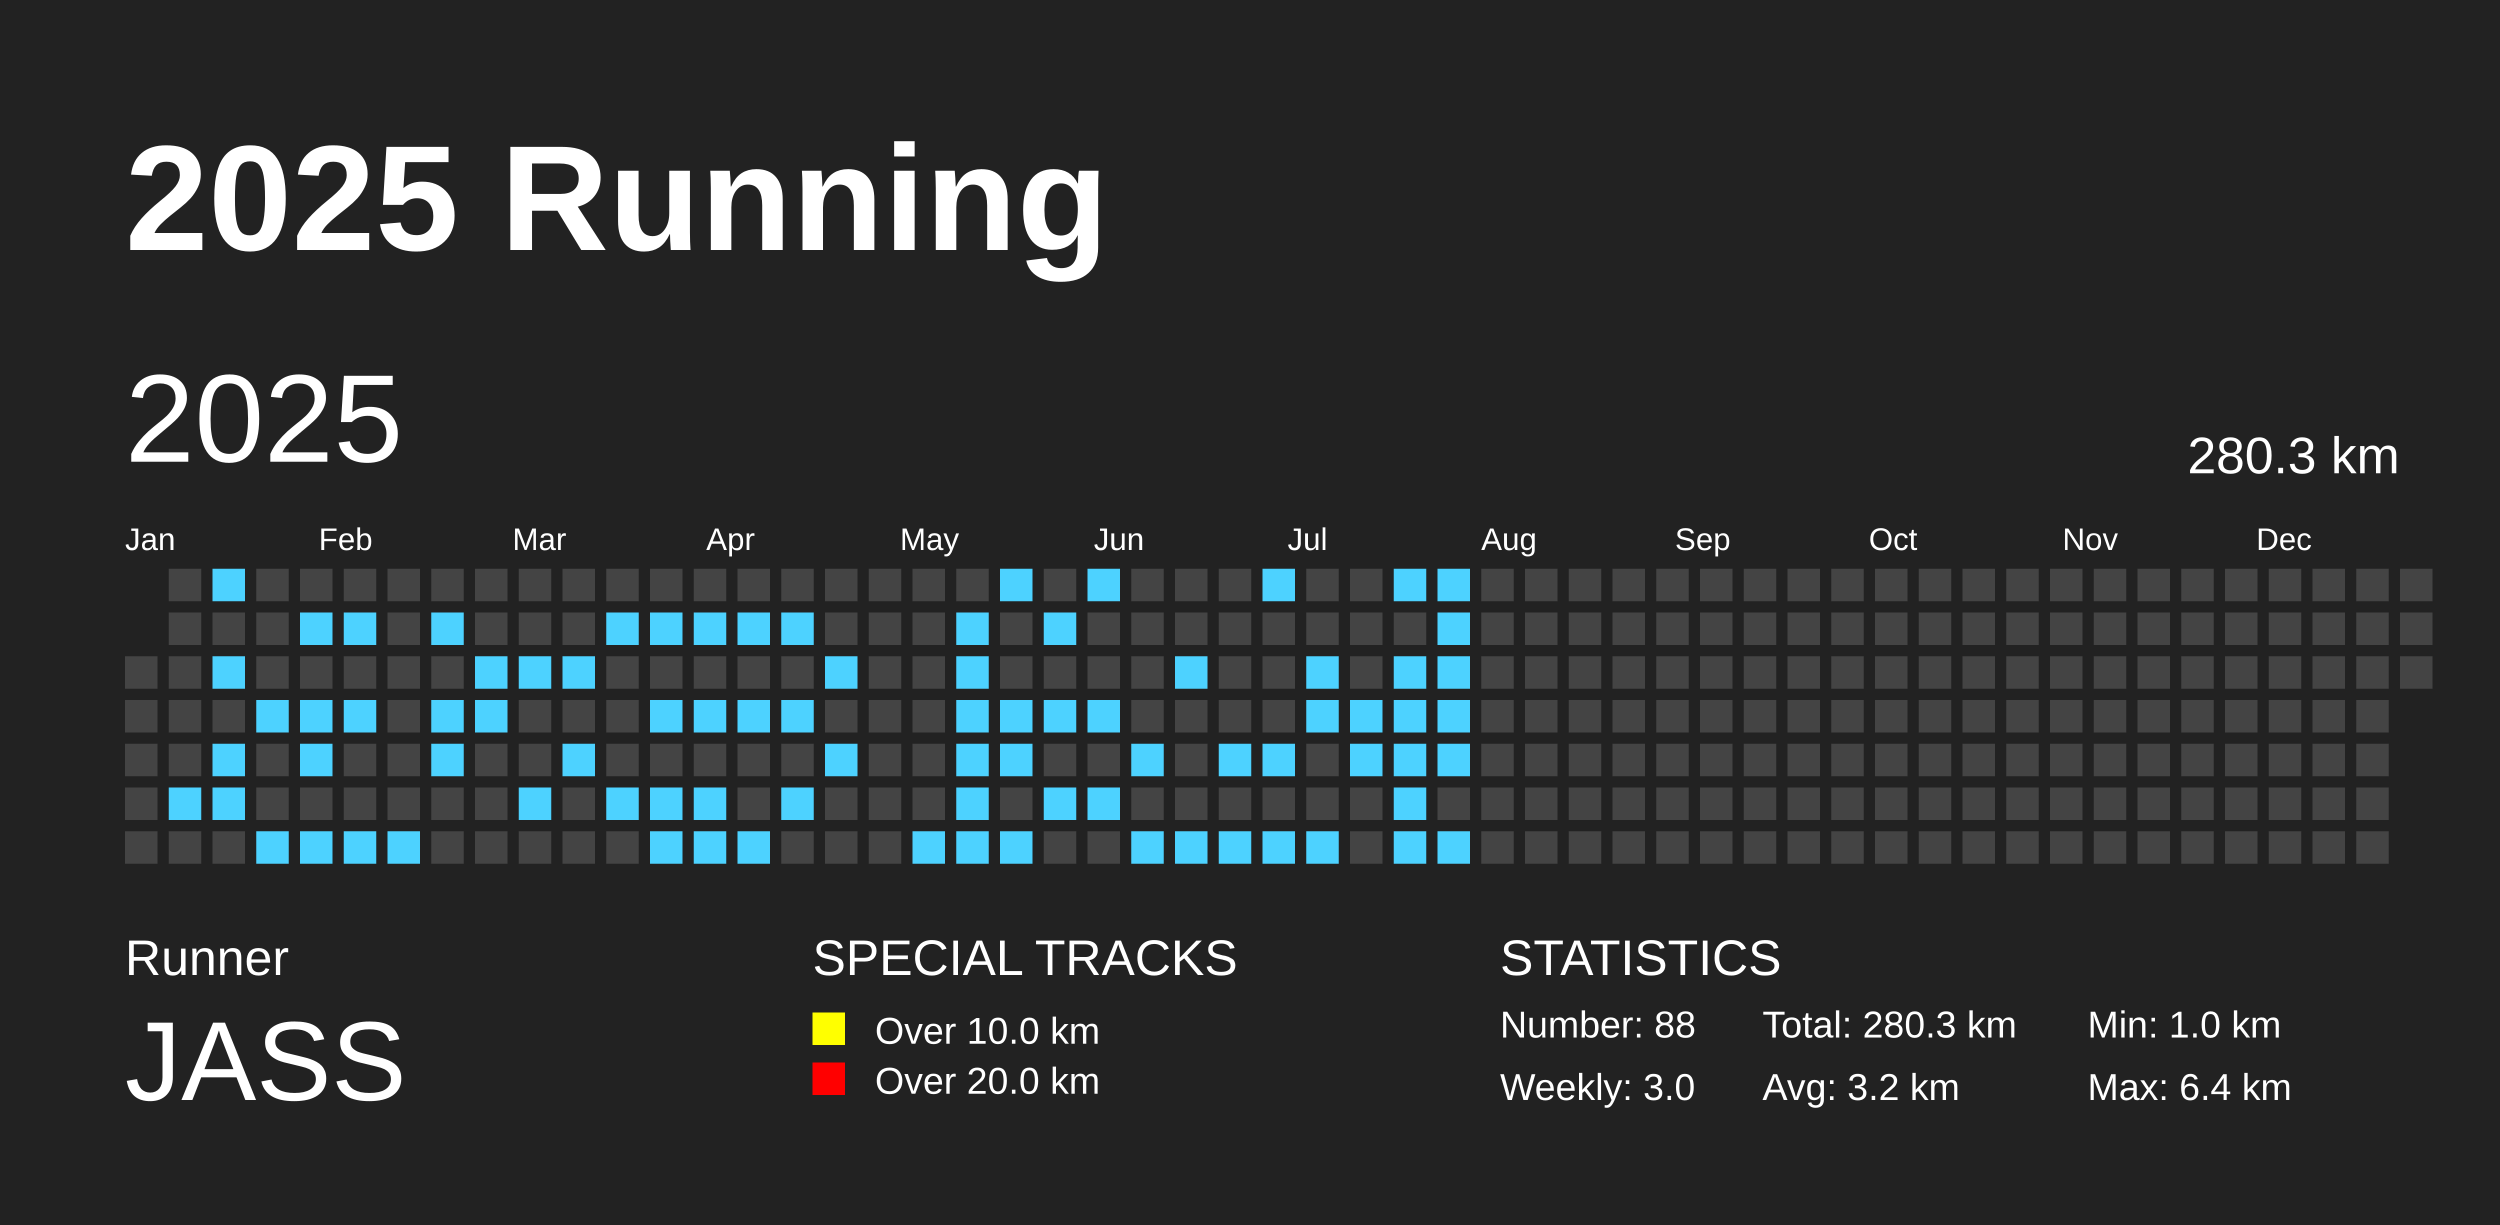
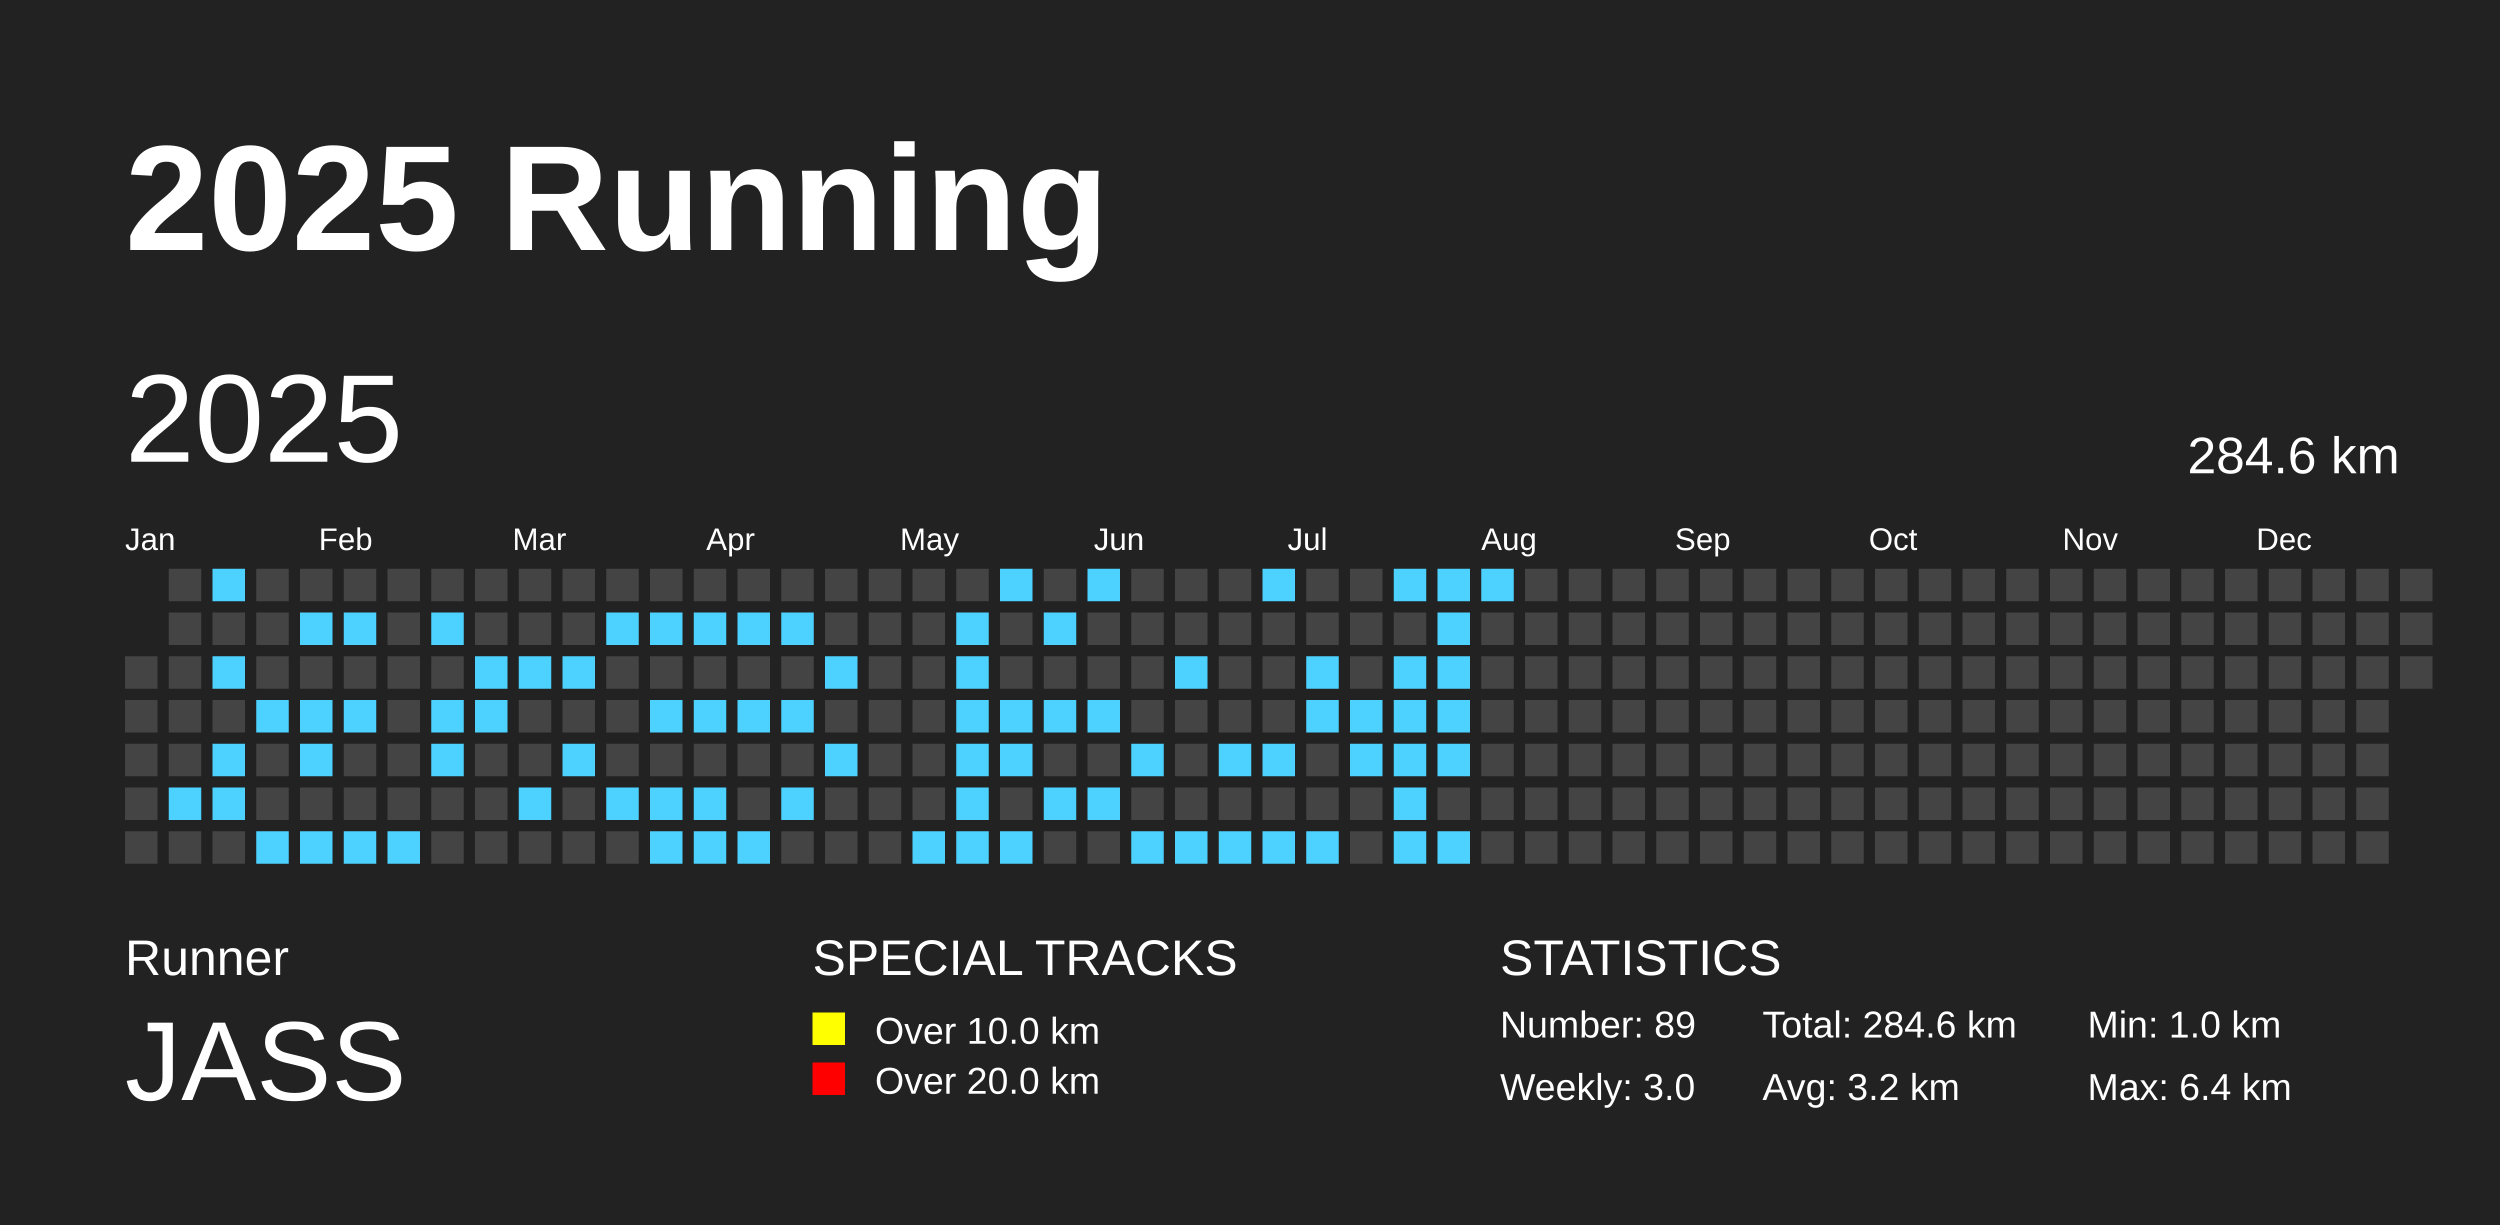
<svg xmlns="http://www.w3.org/2000/svg" baseProfile="full" height="98mm" version="1.1" viewBox="0,0,200,98" width="200mm">
  <defs />
  <rect fill="#222222" height="98" width="200" x="0" y="0" />
  <text fill="#FFFFFF" style="font-size:12px; font-family:Arial; font-weight:bold;" x="10" y="20">2025 Running</text>
  <text fill="#FFFFFF" style="font-size:4px; font-family:Arial" x="10" y="78">Runner</text>
  <text fill="#FFFFFF" style="font-size:9px; font-family:Arial" x="10" y="88">JASS</text>
  <text fill="#FFFFFF" style="font-size:4px; font-family:Arial" x="65" y="78">SPECIAL TRACKS</text>
  <rect fill="yellow" height="2.6" width="2.6" x="65" y="81" />
  <text fill="#FFFFFF" style="font-size:3px; font-family:Arial" x="70" y="83.5">Over 10.0 km</text>
  <rect fill="red" height="2.6" width="2.6" x="65" y="85" />
  <text fill="#FFFFFF" style="font-size:3px; font-family:Arial" x="70" y="87.5">Over 20.0 km</text>
  <text fill="#FFFFFF" style="font-size:4px; font-family:Arial" x="120" y="78">STATISTICS</text>
-   <text fill="#FFFFFF" style="font-size:3px; font-family:Arial" x="120" y="83">Number: 88</text>
+   <text fill="#FFFFFF" style="font-size:3px; font-family:Arial" x="120" y="83">Number: 89</text>
  <text fill="#FFFFFF" style="font-size:3px; font-family:Arial" x="120" y="88">Weekly: 3.0</text>
-   <text fill="#FFFFFF" style="font-size:3px; font-family:Arial" x="141" y="83">Total: 280.3 km</text>
+   <text fill="#FFFFFF" style="font-size:3px; font-family:Arial" x="141" y="83">Total: 284.6 km</text>
  <text fill="#FFFFFF" style="font-size:3px; font-family:Arial" x="141" y="88">Avg: 3.2 km</text>
  <text fill="#FFFFFF" style="font-size:3px; font-family:Arial" x="167" y="83">Min: 1.0 km</text>
  <text fill="#FFFFFF" style="font-size:3px; font-family:Arial" x="167" y="88">Max: 6.4 km</text>
  <text dominant-baseline="hanging" fill="#FFFFFF" style="font-size:10.0px; font-family:Arial;" x="10" y="30">2025</text>
-   <text dominant-baseline="hanging" fill="#FFFFFF" style="font-size:4.125px; font-family:Arial;" x="175" y="35">280.3 km</text>
+   <text dominant-baseline="hanging" fill="#FFFFFF" style="font-size:4.125px; font-family:Arial;" x="175" y="35">284.6 km</text>
  <text fill="#FFFFFF" style="font-size:2.5px; font-family:Arial" x="10.0" y="44">Jan</text>
  <text fill="#FFFFFF" style="font-size:2.5px; font-family:Arial" x="25.5" y="44">Feb</text>
  <text fill="#FFFFFF" style="font-size:2.5px; font-family:Arial" x="41.0" y="44">Mar</text>
  <text fill="#FFFFFF" style="font-size:2.5px; font-family:Arial" x="56.5" y="44">Apr</text>
  <text fill="#FFFFFF" style="font-size:2.5px; font-family:Arial" x="72.0" y="44">May</text>
  <text fill="#FFFFFF" style="font-size:2.5px; font-family:Arial" x="87.5" y="44">Jun</text>
  <text fill="#FFFFFF" style="font-size:2.5px; font-family:Arial" x="103.0" y="44">Jul</text>
  <text fill="#FFFFFF" style="font-size:2.5px; font-family:Arial" x="118.5" y="44">Aug</text>
  <text fill="#FFFFFF" style="font-size:2.5px; font-family:Arial" x="134.0" y="44">Sep</text>
  <text fill="#FFFFFF" style="font-size:2.5px; font-family:Arial" x="149.5" y="44">Oct</text>
  <text fill="#FFFFFF" style="font-size:2.5px; font-family:Arial" x="165.0" y="44">Nov</text>
  <text fill="#FFFFFF" style="font-size:2.5px; font-family:Arial" x="180.5" y="44">Dec</text>
  <rect fill="#444444" height="2.6" width="2.6" x="10.0" y="52.5" />
  <rect fill="#444444" height="2.6" width="2.6" x="10.0" y="56.0" />
  <rect fill="#444444" height="2.6" width="2.6" x="10.0" y="59.5" />
  <rect fill="#444444" height="2.6" width="2.6" x="10.0" y="63.0" />
  <rect fill="#444444" height="2.6" width="2.6" x="10.0" y="66.5" />
  <rect fill="#444444" height="2.6" width="2.6" x="13.5" y="45.5" />
  <rect fill="#444444" height="2.6" width="2.6" x="13.5" y="49.0" />
  <rect fill="#444444" height="2.6" width="2.6" x="13.5" y="52.5" />
  <rect fill="#444444" height="2.6" width="2.6" x="13.5" y="56.0" />
  <rect fill="#444444" height="2.6" width="2.6" x="13.5" y="59.5" />
  <rect fill="#4DD2FF" height="2.6" width="2.6" x="13.5" y="63.0" />
  <rect fill="#444444" height="2.6" width="2.6" x="13.5" y="66.5" />
  <rect fill="#4DD2FF" height="2.6" width="2.6" x="17.0" y="45.5" />
  <rect fill="#444444" height="2.6" width="2.6" x="17.0" y="49.0" />
  <rect fill="#4DD2FF" height="2.6" width="2.6" x="17.0" y="52.5" />
  <rect fill="#444444" height="2.6" width="2.6" x="17.0" y="56.0" />
  <rect fill="#4DD2FF" height="2.6" width="2.6" x="17.0" y="59.5" />
  <rect fill="#4DD2FF" height="2.6" width="2.6" x="17.0" y="63.0" />
  <rect fill="#444444" height="2.6" width="2.6" x="17.0" y="66.5" />
  <rect fill="#444444" height="2.6" width="2.6" x="20.5" y="45.5" />
  <rect fill="#444444" height="2.6" width="2.6" x="20.5" y="49.0" />
  <rect fill="#444444" height="2.6" width="2.6" x="20.5" y="52.5" />
  <rect fill="#4DD2FF" height="2.6" width="2.6" x="20.5" y="56.0" />
  <rect fill="#444444" height="2.6" width="2.6" x="20.5" y="59.5" />
  <rect fill="#444444" height="2.6" width="2.6" x="20.5" y="63.0" />
  <rect fill="#4DD2FF" height="2.6" width="2.6" x="20.5" y="66.5" />
  <rect fill="#444444" height="2.6" width="2.6" x="24.0" y="45.5" />
  <rect fill="#4DD2FF" height="2.6" width="2.6" x="24.0" y="49.0" />
  <rect fill="#444444" height="2.6" width="2.6" x="24.0" y="52.5" />
  <rect fill="#4DD2FF" height="2.6" width="2.6" x="24.0" y="56.0" />
  <rect fill="#4DD2FF" height="2.6" width="2.6" x="24.0" y="59.5" />
  <rect fill="#444444" height="2.6" width="2.6" x="24.0" y="63.0" />
  <rect fill="#4DD2FF" height="2.6" width="2.6" x="24.0" y="66.5" />
  <rect fill="#444444" height="2.6" width="2.6" x="27.5" y="45.5" />
  <rect fill="#4DD2FF" height="2.6" width="2.6" x="27.5" y="49.0" />
  <rect fill="#444444" height="2.6" width="2.6" x="27.5" y="52.5" />
  <rect fill="#4DD2FF" height="2.6" width="2.6" x="27.5" y="56.0" />
  <rect fill="#444444" height="2.6" width="2.6" x="27.5" y="59.5" />
  <rect fill="#444444" height="2.6" width="2.6" x="27.5" y="63.0" />
  <rect fill="#4DD2FF" height="2.6" width="2.6" x="27.5" y="66.5" />
  <rect fill="#444444" height="2.6" width="2.6" x="31.0" y="45.5" />
  <rect fill="#444444" height="2.6" width="2.6" x="31.0" y="49.0" />
  <rect fill="#444444" height="2.6" width="2.6" x="31.0" y="52.5" />
  <rect fill="#444444" height="2.6" width="2.6" x="31.0" y="56.0" />
  <rect fill="#444444" height="2.6" width="2.6" x="31.0" y="59.5" />
  <rect fill="#444444" height="2.6" width="2.6" x="31.0" y="63.0" />
  <rect fill="#4DD2FF" height="2.6" width="2.6" x="31.0" y="66.5" />
  <rect fill="#444444" height="2.6" width="2.6" x="34.5" y="45.5" />
  <rect fill="#4DD2FF" height="2.6" width="2.6" x="34.5" y="49.0" />
  <rect fill="#444444" height="2.6" width="2.6" x="34.5" y="52.5" />
  <rect fill="#4DD2FF" height="2.6" width="2.6" x="34.5" y="56.0" />
  <rect fill="#4DD2FF" height="2.6" width="2.6" x="34.5" y="59.5" />
  <rect fill="#444444" height="2.6" width="2.6" x="34.5" y="63.0" />
  <rect fill="#444444" height="2.6" width="2.6" x="34.5" y="66.5" />
  <rect fill="#444444" height="2.6" width="2.6" x="38.0" y="45.5" />
  <rect fill="#444444" height="2.6" width="2.6" x="38.0" y="49.0" />
  <rect fill="#4DD2FF" height="2.6" width="2.6" x="38.0" y="52.5" />
  <rect fill="#4DD2FF" height="2.6" width="2.6" x="38.0" y="56.0" />
  <rect fill="#444444" height="2.6" width="2.6" x="38.0" y="59.5" />
  <rect fill="#444444" height="2.6" width="2.6" x="38.0" y="63.0" />
  <rect fill="#444444" height="2.6" width="2.6" x="38.0" y="66.5" />
  <rect fill="#444444" height="2.6" width="2.6" x="41.5" y="45.5" />
  <rect fill="#444444" height="2.6" width="2.6" x="41.5" y="49.0" />
  <rect fill="#4DD2FF" height="2.6" width="2.6" x="41.5" y="52.5" />
  <rect fill="#444444" height="2.6" width="2.6" x="41.5" y="56.0" />
  <rect fill="#444444" height="2.6" width="2.6" x="41.5" y="59.5" />
  <rect fill="#4DD2FF" height="2.6" width="2.6" x="41.5" y="63.0" />
  <rect fill="#444444" height="2.6" width="2.6" x="41.5" y="66.5" />
  <rect fill="#444444" height="2.6" width="2.6" x="45.0" y="45.5" />
  <rect fill="#444444" height="2.6" width="2.6" x="45.0" y="49.0" />
  <rect fill="#4DD2FF" height="2.6" width="2.6" x="45.0" y="52.5" />
  <rect fill="#444444" height="2.6" width="2.6" x="45.0" y="56.0" />
  <rect fill="#4DD2FF" height="2.6" width="2.6" x="45.0" y="59.5" />
  <rect fill="#444444" height="2.6" width="2.6" x="45.0" y="63.0" />
  <rect fill="#444444" height="2.6" width="2.6" x="45.0" y="66.5" />
  <rect fill="#444444" height="2.6" width="2.6" x="48.5" y="45.5" />
  <rect fill="#4DD2FF" height="2.6" width="2.6" x="48.5" y="49.0" />
  <rect fill="#444444" height="2.6" width="2.6" x="48.5" y="52.5" />
  <rect fill="#444444" height="2.6" width="2.6" x="48.5" y="56.0" />
  <rect fill="#444444" height="2.6" width="2.6" x="48.5" y="59.5" />
  <rect fill="#4DD2FF" height="2.6" width="2.6" x="48.5" y="63.0" />
  <rect fill="#444444" height="2.6" width="2.6" x="48.5" y="66.5" />
  <rect fill="#444444" height="2.6" width="2.6" x="52.0" y="45.5" />
  <rect fill="#4DD2FF" height="2.6" width="2.6" x="52.0" y="49.0" />
  <rect fill="#444444" height="2.6" width="2.6" x="52.0" y="52.5" />
  <rect fill="#4DD2FF" height="2.6" width="2.6" x="52.0" y="56.0" />
  <rect fill="#444444" height="2.6" width="2.6" x="52.0" y="59.5" />
  <rect fill="#4DD2FF" height="2.6" width="2.6" x="52.0" y="63.0" />
  <rect fill="#4DD2FF" height="2.6" width="2.6" x="52.0" y="66.5" />
  <rect fill="#444444" height="2.6" width="2.6" x="55.5" y="45.5" />
  <rect fill="#4DD2FF" height="2.6" width="2.6" x="55.5" y="49.0" />
  <rect fill="#444444" height="2.6" width="2.6" x="55.5" y="52.5" />
  <rect fill="#4DD2FF" height="2.6" width="2.6" x="55.5" y="56.0" />
  <rect fill="#444444" height="2.6" width="2.6" x="55.5" y="59.5" />
  <rect fill="#4DD2FF" height="2.6" width="2.6" x="55.5" y="63.0" />
  <rect fill="#4DD2FF" height="2.6" width="2.6" x="55.5" y="66.5" />
  <rect fill="#444444" height="2.6" width="2.6" x="59.0" y="45.5" />
  <rect fill="#4DD2FF" height="2.6" width="2.6" x="59.0" y="49.0" />
  <rect fill="#444444" height="2.6" width="2.6" x="59.0" y="52.5" />
  <rect fill="#4DD2FF" height="2.6" width="2.6" x="59.0" y="56.0" />
  <rect fill="#444444" height="2.6" width="2.6" x="59.0" y="59.5" />
  <rect fill="#444444" height="2.6" width="2.6" x="59.0" y="63.0" />
  <rect fill="#4DD2FF" height="2.6" width="2.6" x="59.0" y="66.5" />
  <rect fill="#444444" height="2.6" width="2.6" x="62.5" y="45.5" />
  <rect fill="#4DD2FF" height="2.6" width="2.6" x="62.5" y="49.0" />
  <rect fill="#444444" height="2.6" width="2.6" x="62.5" y="52.5" />
  <rect fill="#4DD2FF" height="2.6" width="2.6" x="62.5" y="56.0" />
  <rect fill="#444444" height="2.6" width="2.6" x="62.5" y="59.5" />
  <rect fill="#4DD2FF" height="2.6" width="2.6" x="62.5" y="63.0" />
  <rect fill="#444444" height="2.6" width="2.6" x="62.5" y="66.5" />
  <rect fill="#444444" height="2.6" width="2.6" x="66.0" y="45.5" />
  <rect fill="#444444" height="2.6" width="2.6" x="66.0" y="49.0" />
  <rect fill="#4DD2FF" height="2.6" width="2.6" x="66.0" y="52.5" />
  <rect fill="#444444" height="2.6" width="2.6" x="66.0" y="56.0" />
  <rect fill="#4DD2FF" height="2.6" width="2.6" x="66.0" y="59.5" />
  <rect fill="#444444" height="2.6" width="2.6" x="66.0" y="63.0" />
  <rect fill="#444444" height="2.6" width="2.6" x="66.0" y="66.5" />
  <rect fill="#444444" height="2.6" width="2.6" x="69.5" y="45.5" />
  <rect fill="#444444" height="2.6" width="2.6" x="69.5" y="49.0" />
  <rect fill="#444444" height="2.6" width="2.6" x="69.5" y="52.5" />
  <rect fill="#444444" height="2.6" width="2.6" x="69.5" y="56.0" />
  <rect fill="#444444" height="2.6" width="2.6" x="69.5" y="59.5" />
  <rect fill="#444444" height="2.6" width="2.6" x="69.5" y="63.0" />
  <rect fill="#444444" height="2.6" width="2.6" x="69.5" y="66.5" />
  <rect fill="#444444" height="2.6" width="2.6" x="73.0" y="45.5" />
  <rect fill="#444444" height="2.6" width="2.6" x="73.0" y="49.0" />
  <rect fill="#444444" height="2.6" width="2.6" x="73.0" y="52.5" />
  <rect fill="#444444" height="2.6" width="2.6" x="73.0" y="56.0" />
  <rect fill="#444444" height="2.6" width="2.6" x="73.0" y="59.5" />
  <rect fill="#444444" height="2.6" width="2.6" x="73.0" y="63.0" />
  <rect fill="#4DD2FF" height="2.6" width="2.6" x="73.0" y="66.5" />
  <rect fill="#444444" height="2.6" width="2.6" x="76.5" y="45.5" />
  <rect fill="#4DD2FF" height="2.6" width="2.6" x="76.5" y="49.0" />
  <rect fill="#4DD2FF" height="2.6" width="2.6" x="76.5" y="52.5" />
  <rect fill="#4DD2FF" height="2.6" width="2.6" x="76.5" y="56.0" />
  <rect fill="#4DD2FF" height="2.6" width="2.6" x="76.5" y="59.5" />
  <rect fill="#4DD2FF" height="2.6" width="2.6" x="76.5" y="63.0" />
  <rect fill="#4DD2FF" height="2.6" width="2.6" x="76.5" y="66.5" />
  <rect fill="#4DD2FF" height="2.6" width="2.6" x="80.0" y="45.5" />
  <rect fill="#444444" height="2.6" width="2.6" x="80.0" y="49.0" />
  <rect fill="#444444" height="2.6" width="2.6" x="80.0" y="52.5" />
  <rect fill="#4DD2FF" height="2.6" width="2.6" x="80.0" y="56.0" />
  <rect fill="#4DD2FF" height="2.6" width="2.6" x="80.0" y="59.5" />
  <rect fill="#444444" height="2.6" width="2.6" x="80.0" y="63.0" />
  <rect fill="#4DD2FF" height="2.6" width="2.6" x="80.0" y="66.5" />
  <rect fill="#444444" height="2.6" width="2.6" x="83.5" y="45.5" />
  <rect fill="#4DD2FF" height="2.6" width="2.6" x="83.5" y="49.0" />
  <rect fill="#444444" height="2.6" width="2.6" x="83.5" y="52.5" />
  <rect fill="#4DD2FF" height="2.6" width="2.6" x="83.5" y="56.0" />
  <rect fill="#444444" height="2.6" width="2.6" x="83.5" y="59.5" />
  <rect fill="#4DD2FF" height="2.6" width="2.6" x="83.5" y="63.0" />
  <rect fill="#444444" height="2.6" width="2.6" x="83.5" y="66.5" />
  <rect fill="#4DD2FF" height="2.6" width="2.6" x="87.0" y="45.5" />
  <rect fill="#444444" height="2.6" width="2.6" x="87.0" y="49.0" />
  <rect fill="#444444" height="2.6" width="2.6" x="87.0" y="52.5" />
  <rect fill="#4DD2FF" height="2.6" width="2.6" x="87.0" y="56.0" />
  <rect fill="#444444" height="2.6" width="2.6" x="87.0" y="59.5" />
  <rect fill="#4DD2FF" height="2.6" width="2.6" x="87.0" y="63.0" />
  <rect fill="#444444" height="2.6" width="2.6" x="87.0" y="66.5" />
  <rect fill="#444444" height="2.6" width="2.6" x="90.5" y="45.5" />
  <rect fill="#444444" height="2.6" width="2.6" x="90.5" y="49.0" />
  <rect fill="#444444" height="2.6" width="2.6" x="90.5" y="52.5" />
  <rect fill="#444444" height="2.6" width="2.6" x="90.5" y="56.0" />
  <rect fill="#4DD2FF" height="2.6" width="2.6" x="90.5" y="59.5" />
  <rect fill="#444444" height="2.6" width="2.6" x="90.5" y="63.0" />
  <rect fill="#4DD2FF" height="2.6" width="2.6" x="90.5" y="66.5" />
  <rect fill="#444444" height="2.6" width="2.6" x="94.0" y="45.5" />
  <rect fill="#444444" height="2.6" width="2.6" x="94.0" y="49.0" />
  <rect fill="#4DD2FF" height="2.6" width="2.6" x="94.0" y="52.5" />
  <rect fill="#444444" height="2.6" width="2.6" x="94.0" y="56.0" />
  <rect fill="#444444" height="2.6" width="2.6" x="94.0" y="59.5" />
  <rect fill="#444444" height="2.6" width="2.6" x="94.0" y="63.0" />
  <rect fill="#4DD2FF" height="2.6" width="2.6" x="94.0" y="66.5" />
  <rect fill="#444444" height="2.6" width="2.6" x="97.5" y="45.5" />
  <rect fill="#444444" height="2.6" width="2.6" x="97.5" y="49.0" />
  <rect fill="#444444" height="2.6" width="2.6" x="97.5" y="52.5" />
  <rect fill="#444444" height="2.6" width="2.6" x="97.5" y="56.0" />
  <rect fill="#4DD2FF" height="2.6" width="2.6" x="97.5" y="59.5" />
  <rect fill="#444444" height="2.6" width="2.6" x="97.5" y="63.0" />
  <rect fill="#4DD2FF" height="2.6" width="2.6" x="97.5" y="66.5" />
  <rect fill="#4DD2FF" height="2.6" width="2.6" x="101.0" y="45.5" />
  <rect fill="#444444" height="2.6" width="2.6" x="101.0" y="49.0" />
  <rect fill="#444444" height="2.6" width="2.6" x="101.0" y="52.5" />
  <rect fill="#444444" height="2.6" width="2.6" x="101.0" y="56.0" />
  <rect fill="#4DD2FF" height="2.6" width="2.6" x="101.0" y="59.5" />
  <rect fill="#444444" height="2.6" width="2.6" x="101.0" y="63.0" />
  <rect fill="#4DD2FF" height="2.6" width="2.6" x="101.0" y="66.5" />
  <rect fill="#444444" height="2.6" width="2.6" x="104.5" y="45.5" />
  <rect fill="#444444" height="2.6" width="2.6" x="104.5" y="49.0" />
  <rect fill="#4DD2FF" height="2.6" width="2.6" x="104.5" y="52.5" />
  <rect fill="#4DD2FF" height="2.6" width="2.6" x="104.5" y="56.0" />
  <rect fill="#444444" height="2.6" width="2.6" x="104.5" y="59.5" />
  <rect fill="#444444" height="2.6" width="2.6" x="104.5" y="63.0" />
  <rect fill="#4DD2FF" height="2.6" width="2.6" x="104.5" y="66.5" />
  <rect fill="#444444" height="2.6" width="2.6" x="108.0" y="45.5" />
  <rect fill="#444444" height="2.6" width="2.6" x="108.0" y="49.0" />
  <rect fill="#444444" height="2.6" width="2.6" x="108.0" y="52.5" />
  <rect fill="#4DD2FF" height="2.6" width="2.6" x="108.0" y="56.0" />
  <rect fill="#4DD2FF" height="2.6" width="2.6" x="108.0" y="59.5" />
  <rect fill="#444444" height="2.6" width="2.6" x="108.0" y="63.0" />
  <rect fill="#444444" height="2.6" width="2.6" x="108.0" y="66.5" />
  <rect fill="#4DD2FF" height="2.6" width="2.6" x="111.5" y="45.5" />
  <rect fill="#444444" height="2.6" width="2.6" x="111.5" y="49.0" />
  <rect fill="#4DD2FF" height="2.6" width="2.6" x="111.5" y="52.5" />
  <rect fill="#4DD2FF" height="2.6" width="2.6" x="111.5" y="56.0" />
  <rect fill="#4DD2FF" height="2.6" width="2.6" x="111.5" y="59.5" />
  <rect fill="#4DD2FF" height="2.6" width="2.6" x="111.5" y="63.0" />
  <rect fill="#4DD2FF" height="2.6" width="2.6" x="111.5" y="66.5" />
  <rect fill="#4DD2FF" height="2.6" width="2.6" x="115.0" y="45.5" />
  <rect fill="#4DD2FF" height="2.6" width="2.6" x="115.0" y="49.0" />
  <rect fill="#4DD2FF" height="2.6" width="2.6" x="115.0" y="52.5" />
  <rect fill="#4DD2FF" height="2.6" width="2.6" x="115.0" y="56.0" />
  <rect fill="#4DD2FF" height="2.6" width="2.6" x="115.0" y="59.5" />
  <rect fill="#444444" height="2.6" width="2.6" x="115.0" y="63.0" />
  <rect fill="#4DD2FF" height="2.6" width="2.6" x="115.0" y="66.5" />
-   <rect fill="#444444" height="2.6" width="2.6" x="118.5" y="45.5" />
+   <rect fill="#4DD2FF" height="2.6" width="2.6" x="118.5" y="45.5" />
  <rect fill="#444444" height="2.6" width="2.6" x="118.5" y="49.0" />
  <rect fill="#444444" height="2.6" width="2.6" x="118.5" y="52.5" />
  <rect fill="#444444" height="2.6" width="2.6" x="118.5" y="56.0" />
  <rect fill="#444444" height="2.6" width="2.6" x="118.5" y="59.5" />
  <rect fill="#444444" height="2.6" width="2.6" x="118.5" y="63.0" />
  <rect fill="#444444" height="2.6" width="2.6" x="118.5" y="66.5" />
  <rect fill="#444444" height="2.6" width="2.6" x="122.0" y="45.5" />
  <rect fill="#444444" height="2.6" width="2.6" x="122.0" y="49.0" />
  <rect fill="#444444" height="2.6" width="2.6" x="122.0" y="52.5" />
  <rect fill="#444444" height="2.6" width="2.6" x="122.0" y="56.0" />
  <rect fill="#444444" height="2.6" width="2.6" x="122.0" y="59.5" />
  <rect fill="#444444" height="2.6" width="2.6" x="122.0" y="63.0" />
  <rect fill="#444444" height="2.6" width="2.6" x="122.0" y="66.5" />
  <rect fill="#444444" height="2.6" width="2.6" x="125.5" y="45.5" />
  <rect fill="#444444" height="2.6" width="2.6" x="125.5" y="49.0" />
  <rect fill="#444444" height="2.6" width="2.6" x="125.5" y="52.5" />
  <rect fill="#444444" height="2.6" width="2.6" x="125.5" y="56.0" />
  <rect fill="#444444" height="2.6" width="2.6" x="125.5" y="59.5" />
  <rect fill="#444444" height="2.6" width="2.6" x="125.5" y="63.0" />
  <rect fill="#444444" height="2.6" width="2.6" x="125.5" y="66.5" />
  <rect fill="#444444" height="2.6" width="2.6" x="129.0" y="45.5" />
  <rect fill="#444444" height="2.6" width="2.6" x="129.0" y="49.0" />
  <rect fill="#444444" height="2.6" width="2.6" x="129.0" y="52.5" />
  <rect fill="#444444" height="2.6" width="2.6" x="129.0" y="56.0" />
  <rect fill="#444444" height="2.6" width="2.6" x="129.0" y="59.5" />
  <rect fill="#444444" height="2.6" width="2.6" x="129.0" y="63.0" />
  <rect fill="#444444" height="2.6" width="2.6" x="129.0" y="66.5" />
  <rect fill="#444444" height="2.6" width="2.6" x="132.5" y="45.5" />
  <rect fill="#444444" height="2.6" width="2.6" x="132.5" y="49.0" />
  <rect fill="#444444" height="2.6" width="2.6" x="132.5" y="52.5" />
  <rect fill="#444444" height="2.6" width="2.6" x="132.5" y="56.0" />
  <rect fill="#444444" height="2.6" width="2.6" x="132.5" y="59.5" />
  <rect fill="#444444" height="2.6" width="2.6" x="132.5" y="63.0" />
  <rect fill="#444444" height="2.6" width="2.6" x="132.5" y="66.5" />
  <rect fill="#444444" height="2.6" width="2.6" x="136.0" y="45.5" />
  <rect fill="#444444" height="2.6" width="2.6" x="136.0" y="49.0" />
  <rect fill="#444444" height="2.6" width="2.6" x="136.0" y="52.5" />
  <rect fill="#444444" height="2.6" width="2.6" x="136.0" y="56.0" />
  <rect fill="#444444" height="2.6" width="2.6" x="136.0" y="59.5" />
  <rect fill="#444444" height="2.6" width="2.6" x="136.0" y="63.0" />
  <rect fill="#444444" height="2.6" width="2.6" x="136.0" y="66.5" />
  <rect fill="#444444" height="2.6" width="2.6" x="139.5" y="45.5" />
  <rect fill="#444444" height="2.6" width="2.6" x="139.5" y="49.0" />
  <rect fill="#444444" height="2.6" width="2.6" x="139.5" y="52.5" />
  <rect fill="#444444" height="2.6" width="2.6" x="139.5" y="56.0" />
  <rect fill="#444444" height="2.6" width="2.6" x="139.5" y="59.5" />
  <rect fill="#444444" height="2.6" width="2.6" x="139.5" y="63.0" />
  <rect fill="#444444" height="2.6" width="2.6" x="139.5" y="66.5" />
  <rect fill="#444444" height="2.6" width="2.6" x="143.0" y="45.5" />
  <rect fill="#444444" height="2.6" width="2.6" x="143.0" y="49.0" />
  <rect fill="#444444" height="2.6" width="2.6" x="143.0" y="52.5" />
  <rect fill="#444444" height="2.6" width="2.6" x="143.0" y="56.0" />
  <rect fill="#444444" height="2.6" width="2.6" x="143.0" y="59.5" />
  <rect fill="#444444" height="2.6" width="2.6" x="143.0" y="63.0" />
  <rect fill="#444444" height="2.6" width="2.6" x="143.0" y="66.5" />
  <rect fill="#444444" height="2.6" width="2.6" x="146.5" y="45.5" />
  <rect fill="#444444" height="2.6" width="2.6" x="146.5" y="49.0" />
  <rect fill="#444444" height="2.6" width="2.6" x="146.5" y="52.5" />
  <rect fill="#444444" height="2.6" width="2.6" x="146.5" y="56.0" />
  <rect fill="#444444" height="2.6" width="2.6" x="146.5" y="59.5" />
  <rect fill="#444444" height="2.6" width="2.6" x="146.5" y="63.0" />
  <rect fill="#444444" height="2.6" width="2.6" x="146.5" y="66.5" />
  <rect fill="#444444" height="2.6" width="2.6" x="150.0" y="45.5" />
  <rect fill="#444444" height="2.6" width="2.6" x="150.0" y="49.0" />
  <rect fill="#444444" height="2.6" width="2.6" x="150.0" y="52.5" />
  <rect fill="#444444" height="2.6" width="2.6" x="150.0" y="56.0" />
  <rect fill="#444444" height="2.6" width="2.6" x="150.0" y="59.5" />
  <rect fill="#444444" height="2.6" width="2.6" x="150.0" y="63.0" />
  <rect fill="#444444" height="2.6" width="2.6" x="150.0" y="66.5" />
  <rect fill="#444444" height="2.6" width="2.6" x="153.5" y="45.5" />
  <rect fill="#444444" height="2.6" width="2.6" x="153.5" y="49.0" />
  <rect fill="#444444" height="2.6" width="2.6" x="153.5" y="52.5" />
  <rect fill="#444444" height="2.6" width="2.6" x="153.5" y="56.0" />
  <rect fill="#444444" height="2.6" width="2.6" x="153.5" y="59.5" />
  <rect fill="#444444" height="2.6" width="2.6" x="153.5" y="63.0" />
  <rect fill="#444444" height="2.6" width="2.6" x="153.5" y="66.5" />
  <rect fill="#444444" height="2.6" width="2.6" x="157.0" y="45.5" />
  <rect fill="#444444" height="2.6" width="2.6" x="157.0" y="49.0" />
  <rect fill="#444444" height="2.6" width="2.6" x="157.0" y="52.5" />
  <rect fill="#444444" height="2.6" width="2.6" x="157.0" y="56.0" />
  <rect fill="#444444" height="2.6" width="2.6" x="157.0" y="59.5" />
  <rect fill="#444444" height="2.6" width="2.6" x="157.0" y="63.0" />
  <rect fill="#444444" height="2.6" width="2.6" x="157.0" y="66.5" />
  <rect fill="#444444" height="2.6" width="2.6" x="160.5" y="45.5" />
  <rect fill="#444444" height="2.6" width="2.6" x="160.5" y="49.0" />
  <rect fill="#444444" height="2.6" width="2.6" x="160.5" y="52.5" />
  <rect fill="#444444" height="2.6" width="2.6" x="160.5" y="56.0" />
  <rect fill="#444444" height="2.6" width="2.6" x="160.5" y="59.5" />
  <rect fill="#444444" height="2.6" width="2.6" x="160.5" y="63.0" />
  <rect fill="#444444" height="2.6" width="2.6" x="160.5" y="66.5" />
  <rect fill="#444444" height="2.6" width="2.6" x="164.0" y="45.5" />
  <rect fill="#444444" height="2.6" width="2.6" x="164.0" y="49.0" />
  <rect fill="#444444" height="2.6" width="2.6" x="164.0" y="52.5" />
  <rect fill="#444444" height="2.6" width="2.6" x="164.0" y="56.0" />
  <rect fill="#444444" height="2.6" width="2.6" x="164.0" y="59.5" />
  <rect fill="#444444" height="2.6" width="2.6" x="164.0" y="63.0" />
  <rect fill="#444444" height="2.6" width="2.6" x="164.0" y="66.5" />
  <rect fill="#444444" height="2.6" width="2.6" x="167.5" y="45.5" />
  <rect fill="#444444" height="2.6" width="2.6" x="167.5" y="49.0" />
  <rect fill="#444444" height="2.6" width="2.6" x="167.5" y="52.5" />
  <rect fill="#444444" height="2.6" width="2.6" x="167.5" y="56.0" />
  <rect fill="#444444" height="2.6" width="2.6" x="167.5" y="59.5" />
  <rect fill="#444444" height="2.6" width="2.6" x="167.5" y="63.0" />
  <rect fill="#444444" height="2.6" width="2.6" x="167.5" y="66.5" />
  <rect fill="#444444" height="2.6" width="2.6" x="171.0" y="45.5" />
  <rect fill="#444444" height="2.6" width="2.6" x="171.0" y="49.0" />
  <rect fill="#444444" height="2.6" width="2.6" x="171.0" y="52.5" />
  <rect fill="#444444" height="2.6" width="2.6" x="171.0" y="56.0" />
  <rect fill="#444444" height="2.6" width="2.6" x="171.0" y="59.5" />
  <rect fill="#444444" height="2.6" width="2.6" x="171.0" y="63.0" />
  <rect fill="#444444" height="2.6" width="2.6" x="171.0" y="66.5" />
  <rect fill="#444444" height="2.6" width="2.6" x="174.5" y="45.5" />
  <rect fill="#444444" height="2.6" width="2.6" x="174.5" y="49.0" />
  <rect fill="#444444" height="2.6" width="2.6" x="174.5" y="52.5" />
  <rect fill="#444444" height="2.6" width="2.6" x="174.5" y="56.0" />
  <rect fill="#444444" height="2.6" width="2.6" x="174.5" y="59.5" />
  <rect fill="#444444" height="2.6" width="2.6" x="174.5" y="63.0" />
  <rect fill="#444444" height="2.6" width="2.6" x="174.5" y="66.5" />
  <rect fill="#444444" height="2.6" width="2.6" x="178.0" y="45.5" />
  <rect fill="#444444" height="2.6" width="2.6" x="178.0" y="49.0" />
  <rect fill="#444444" height="2.6" width="2.6" x="178.0" y="52.5" />
  <rect fill="#444444" height="2.6" width="2.6" x="178.0" y="56.0" />
  <rect fill="#444444" height="2.6" width="2.6" x="178.0" y="59.5" />
  <rect fill="#444444" height="2.6" width="2.6" x="178.0" y="63.0" />
  <rect fill="#444444" height="2.6" width="2.6" x="178.0" y="66.5" />
  <rect fill="#444444" height="2.6" width="2.6" x="181.5" y="45.5" />
  <rect fill="#444444" height="2.6" width="2.6" x="181.5" y="49.0" />
  <rect fill="#444444" height="2.6" width="2.6" x="181.5" y="52.5" />
  <rect fill="#444444" height="2.6" width="2.6" x="181.5" y="56.0" />
  <rect fill="#444444" height="2.6" width="2.6" x="181.5" y="59.5" />
  <rect fill="#444444" height="2.6" width="2.6" x="181.5" y="63.0" />
  <rect fill="#444444" height="2.6" width="2.6" x="181.5" y="66.5" />
  <rect fill="#444444" height="2.6" width="2.6" x="185.0" y="45.5" />
  <rect fill="#444444" height="2.6" width="2.6" x="185.0" y="49.0" />
  <rect fill="#444444" height="2.6" width="2.6" x="185.0" y="52.5" />
  <rect fill="#444444" height="2.6" width="2.6" x="185.0" y="56.0" />
  <rect fill="#444444" height="2.6" width="2.6" x="185.0" y="59.5" />
  <rect fill="#444444" height="2.6" width="2.6" x="185.0" y="63.0" />
  <rect fill="#444444" height="2.6" width="2.6" x="185.0" y="66.5" />
  <rect fill="#444444" height="2.6" width="2.6" x="188.5" y="45.5" />
  <rect fill="#444444" height="2.6" width="2.6" x="188.5" y="49.0" />
  <rect fill="#444444" height="2.6" width="2.6" x="188.5" y="52.5" />
  <rect fill="#444444" height="2.6" width="2.6" x="188.5" y="56.0" />
  <rect fill="#444444" height="2.6" width="2.6" x="188.5" y="59.5" />
  <rect fill="#444444" height="2.6" width="2.6" x="188.5" y="63.0" />
  <rect fill="#444444" height="2.6" width="2.6" x="188.5" y="66.5" />
  <rect fill="#444444" height="2.6" width="2.6" x="192.0" y="45.5" />
  <rect fill="#444444" height="2.6" width="2.6" x="192.0" y="49.0" />
  <rect fill="#444444" height="2.6" width="2.6" x="192.0" y="52.5" />
</svg>
